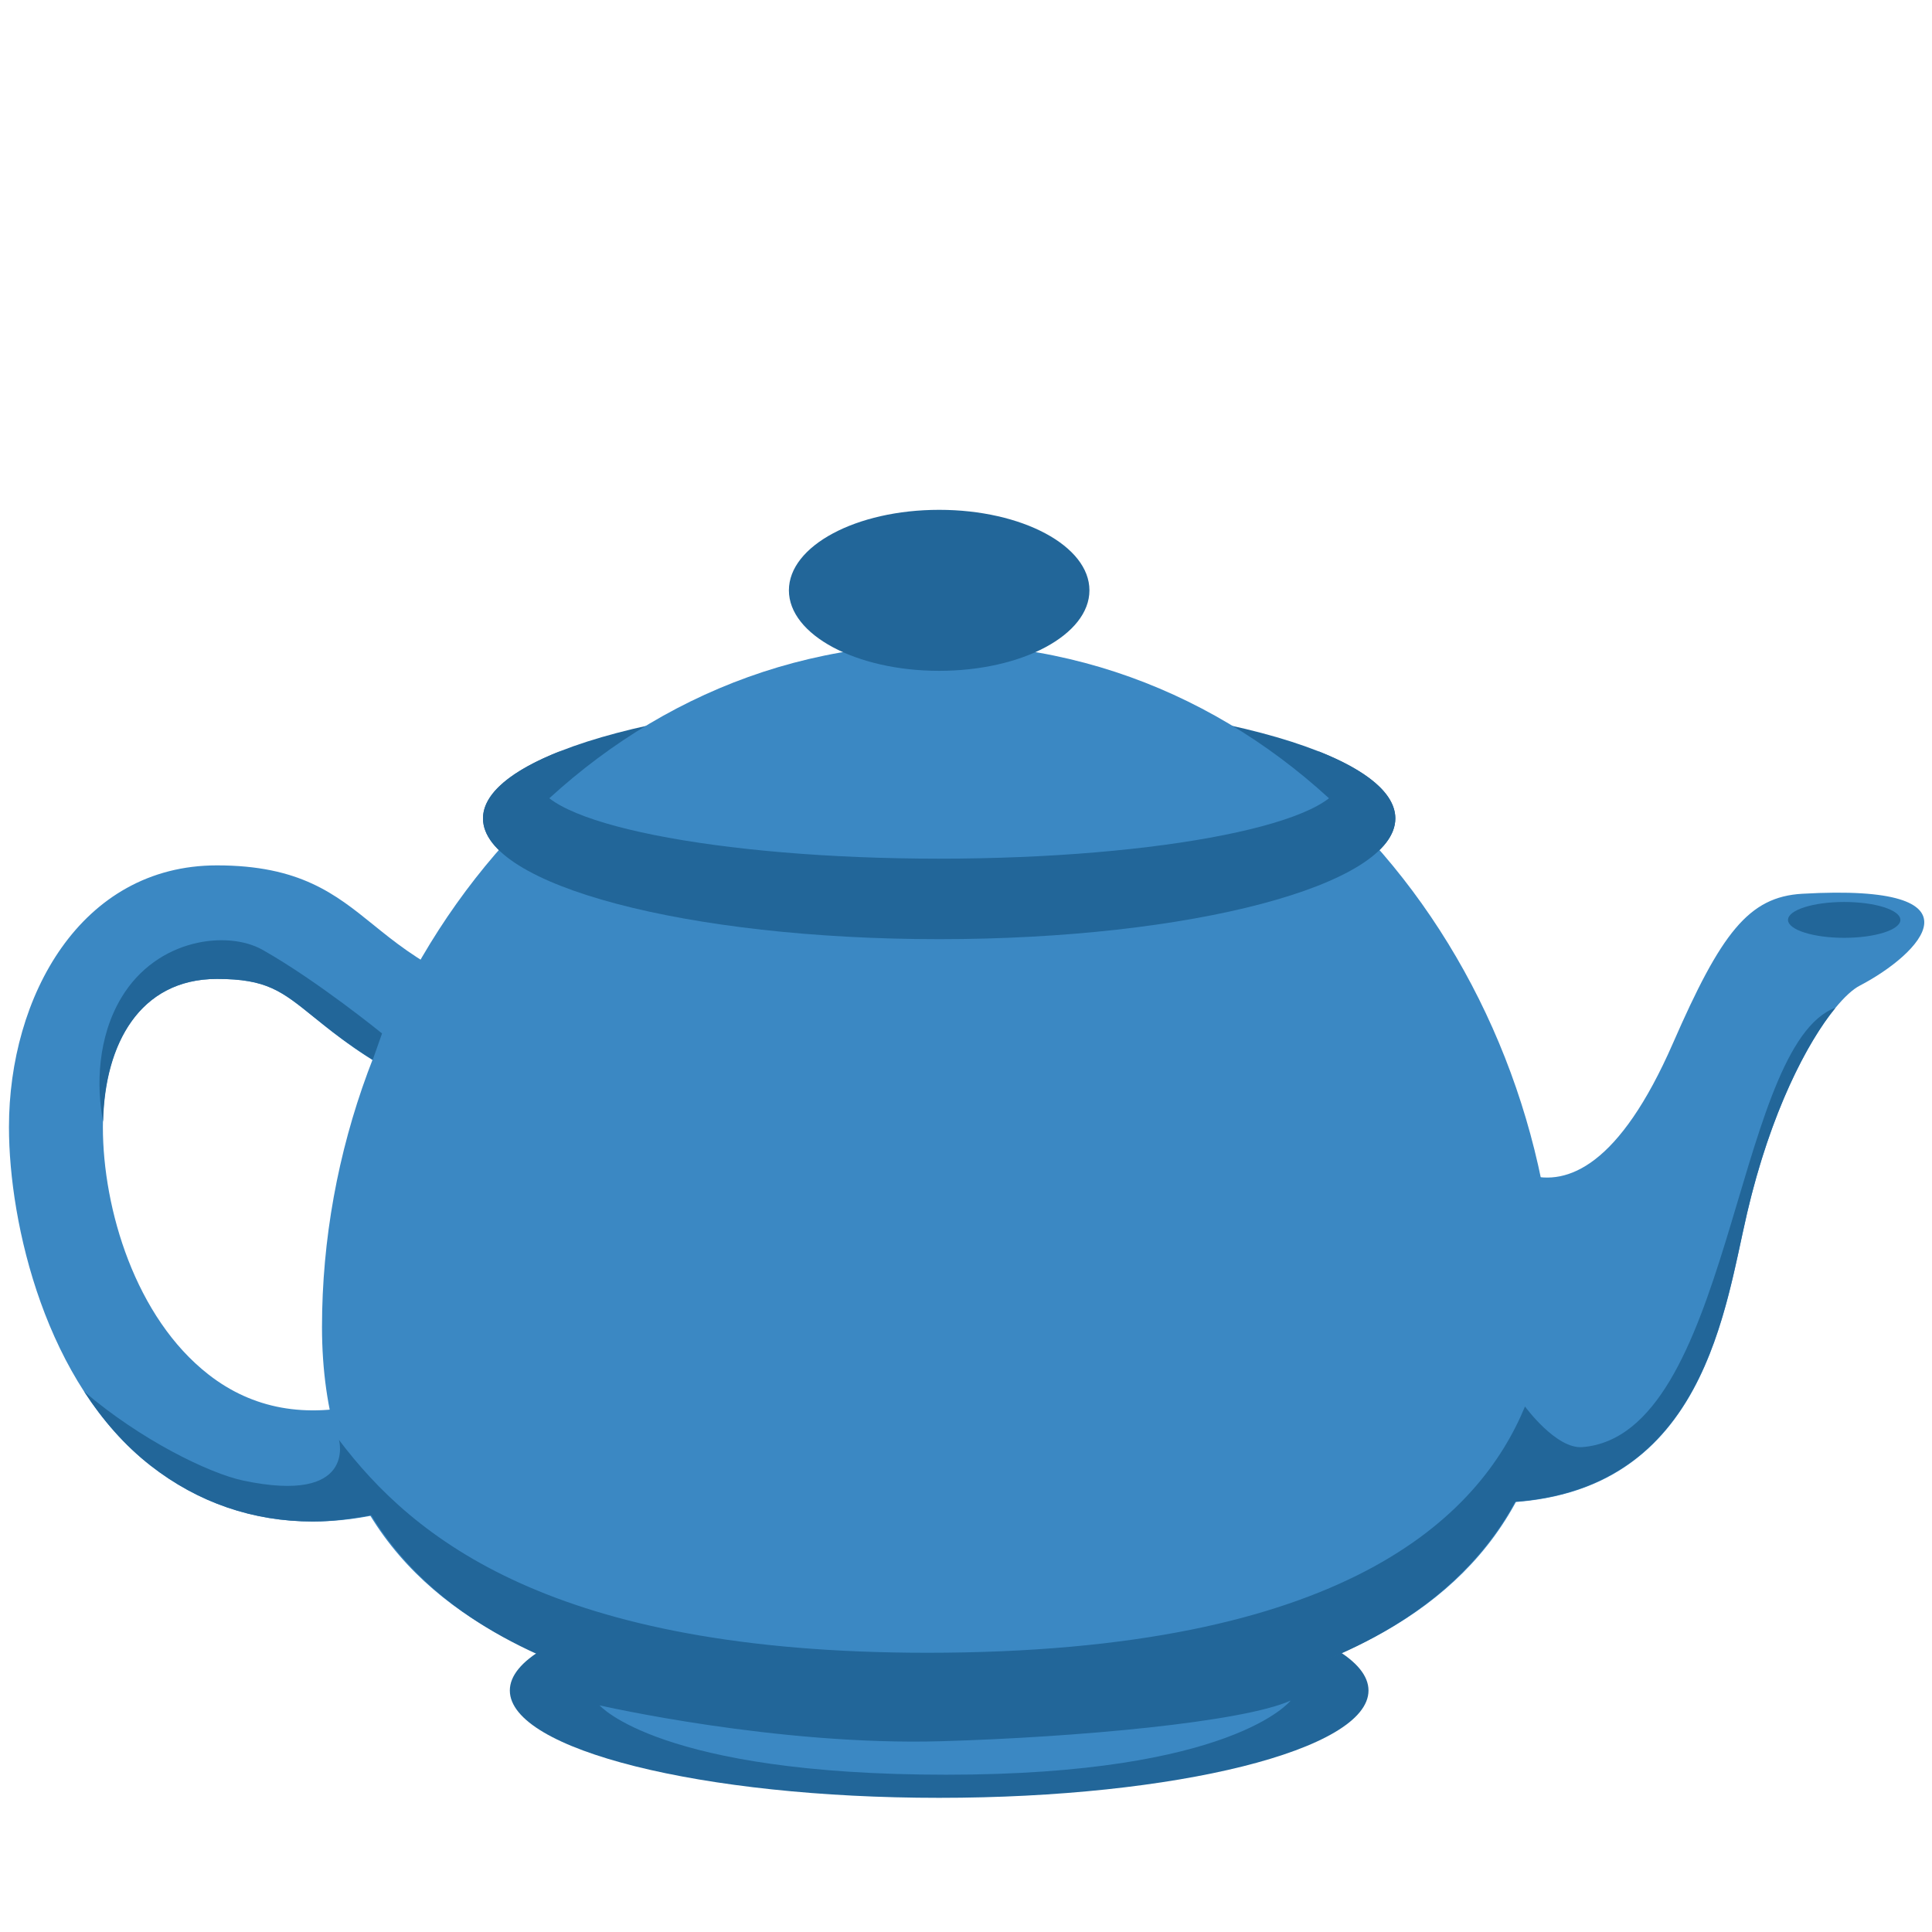
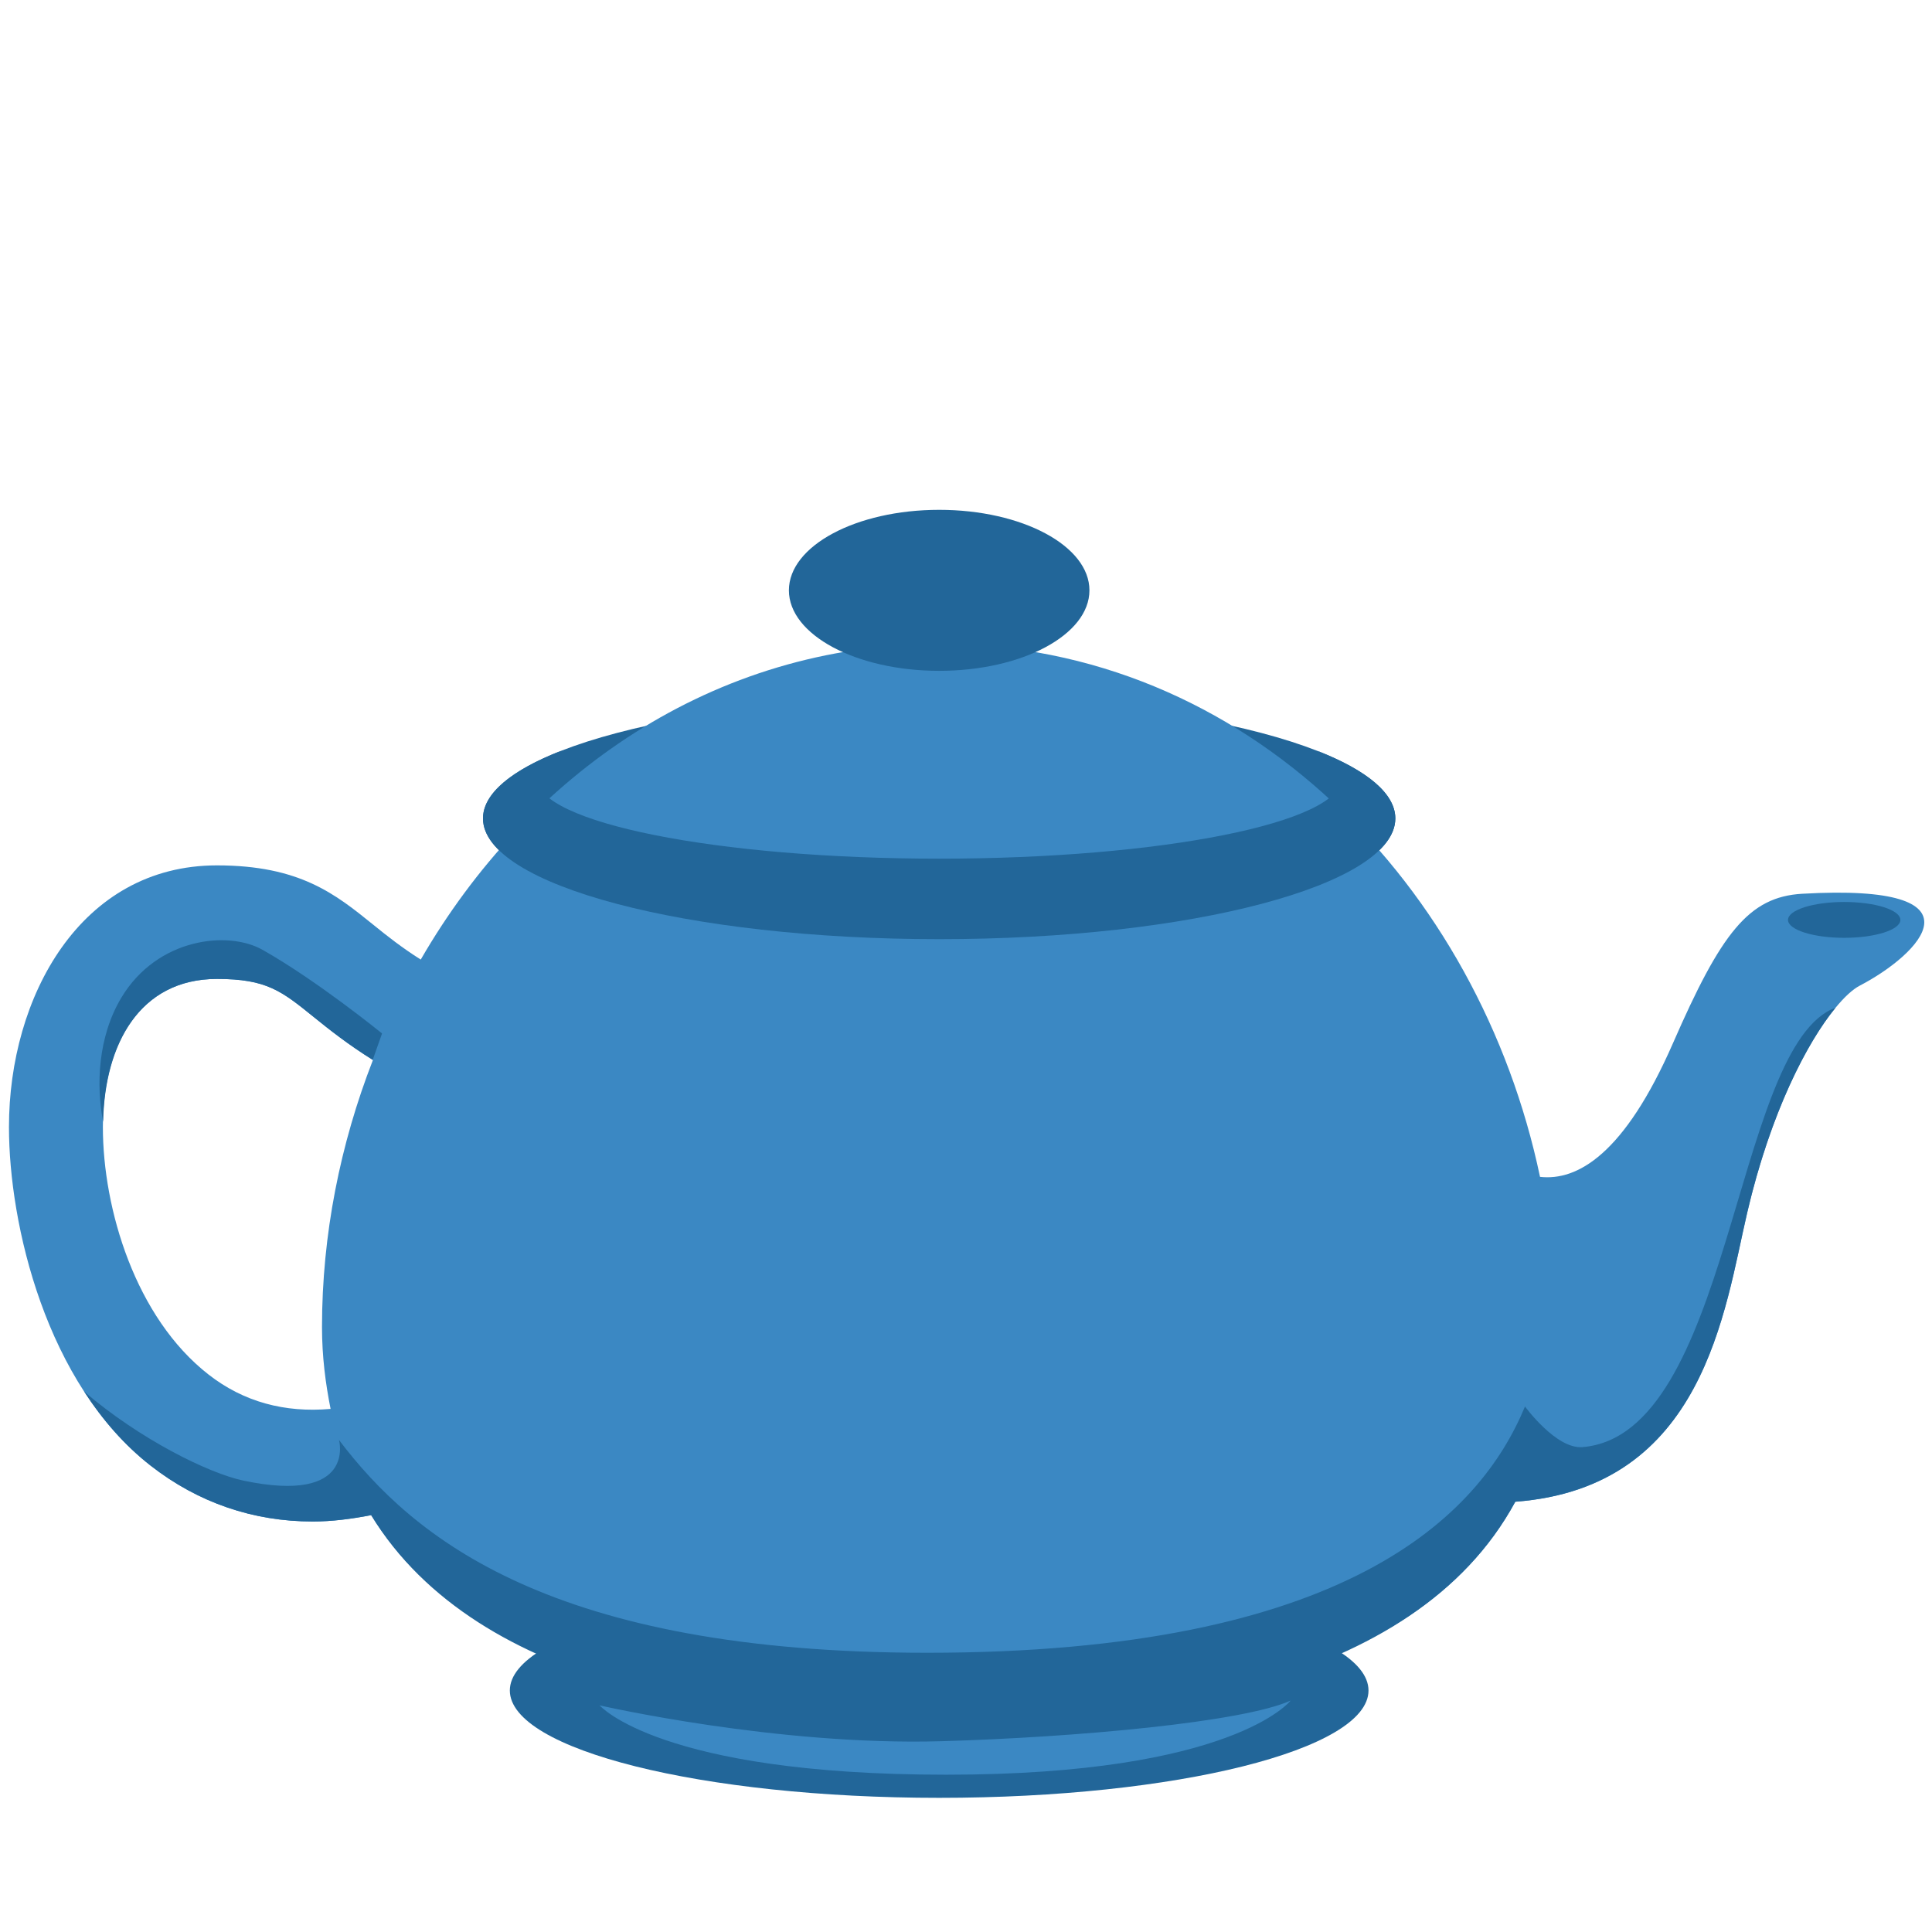
- <svg xmlns="http://www.w3.org/2000/svg" viewBox="0 0 36 36">
-   <ellipse fill="#269" cx="17.5" cy="31.5" rx="8" ry="2" />
-   <path fill="#3B88C3" d="M11.173 31.777s3.297.757 6.371.668c2.539-.074 5.614-.356 6.505-.757 0 0-1.069 1.381-6.416 1.381s-6.46-1.292-6.46-1.292z" />
-   <ellipse fill="#269" cx="17.5" cy="15.25" rx="8.5" ry="2.25" />
-   <path fill="#3B88C3" d="M33.582 16.654c3.518-.202 2.185 1.133 1.072 1.712-.505.262-1.515 1.738-2.098 4.234-.455 1.948-.847 5.658-5.213 5.391-2.994-.183-.045-7.084-.045-7.084s1.871 3.119 3.876-1.47c.895-2.049 1.409-2.726 2.408-2.783zM5.829 28.351c-1.112 0-2.138-.351-3.021-1.04C.858 25.789.167 22.812.167 21c0-2.422 1.331-4.875 3.875-4.875 1.546 0 2.209.537 2.911 1.104.394.319.801.648 1.48.988l-.782 1.931c-.849-.424-1.375-.85-1.798-1.192-.607-.491-.884-.715-1.811-.715-1.46 0-2.125 1.254-2.125 2.759 0 1.531.608 3.551 1.967 4.611.822.643 1.815.822 2.945.54l.425 2.017c-.486.122-.963.183-1.425.183z" />
-   <path fill="#3B88C3" d="M29 24.727C29 31.254 22.1 32 17.5 32S6 31.254 6 24.727 10.775 12 17.5 12 29 18.2 29 24.727z" />
-   <path fill="#269" d="M29.485 26.965c-.489.039-1.069-.757-1.069-.757-.847 2.049-3.342 4.589-11.139 4.589-6.995 0-9.579-2.139-10.96-3.965 0 0 .33 1.202-1.782.757-.648-.137-1.926-.768-2.966-1.658.34.524.749.998 1.239 1.38.883.689 1.91 1.04 3.021 1.04.354 0 .718-.047 1.087-.118 2.02 3.3 6.932 3.847 10.521 3.847 3.679 0 8.883-.566 10.798-4.097 3.525-.265 3.898-3.577 4.32-5.382.439-1.88 1.12-3.18 1.645-3.82-.03.013-.051.016-.082.031-1.826.891-1.871 7.93-4.633 8.153zM4.891 17.698c-.64-.362-1.96-.223-2.629.891-.442.736-.471 1.642-.34 2.316.028-1.462.691-2.664 2.12-2.664.926 0 1.204.224 1.811.715.289.234.636.508 1.092.793l.174-.492s-1.203-.98-2.228-1.559zm19.663-3.704c.284.159.446.328.446.506 0 .828-3.358 1.5-7.5 1.5s-7.5-.672-7.5-1.5c0-.178.162-.347.446-.506C9.533 14.353 9 14.785 9 15.25c0 1.243 3.806 2.25 8.5 2.25s8.5-1.007 8.5-2.25c0-.465-.533-.897-1.446-1.256z" />
-   <ellipse fill="#269" cx="17.5" cy="11" rx="2.8" ry="1.5" />
-   <ellipse fill="#269" cx="34.364" cy="17.141" rx="1.047" ry=".334" />
+ <svg xmlns="http://www.w3.org/2000/svg" version="1.1" id="Layer_1" x="0px" y="0px" width="36px" height="36px" viewBox="0 0 36 36" enable-background="new 0 0 36 36" xml:space="preserve">
+   <ellipse fill="#226699" cx="17.5" cy="31.5" rx="8" ry="2" />
+   <path fill="#3B88C3" d="M11.173,31.777c0,0,3.297,0.757,6.371,0.668c2.539-0.074,5.614-0.356,6.505-0.757  c0,0-1.069,1.381-6.416,1.381S11.173,31.777,11.173,31.777z" />
+   <ellipse fill="#226699" cx="17.5" cy="15.25" rx="8.5" ry="2.25" />
+   <path fill="#3B88C3" d="M33.582,16.654c-0.999,0.057-1.513,0.734-2.408,2.783c-0.908,2.078-1.786,2.57-2.478,2.492  C27.563,16.535,23.25,12,17.5,12c-4.222,0-7.674,2.445-9.66,5.88c-0.35-0.221-0.625-0.438-0.887-0.651  c-0.702-0.567-1.365-1.104-2.911-1.104c-2.544,0-3.875,2.453-3.875,4.875c0,1.812,0.691,4.789,2.641,6.311  c0.883,0.689,1.909,1.04,3.021,1.04c0.354,0,0.719-0.047,1.087-0.119C8.936,31.532,13.911,32,17.5,32  c3.68,0,8.822-0.486,10.736-4.018c3.525-0.265,3.899-3.577,4.32-5.382c0.583-2.496,1.593-3.972,2.098-4.234  C35.767,17.787,37.1,16.452,33.582,16.654z M3.884,25.611c-1.359-1.06-1.967-3.08-1.967-4.611c0-1.505,0.665-2.759,2.125-2.759  c0.927,0,1.204,0.224,1.811,0.715c0.29,0.235,0.638,0.51,1.096,0.796C6.339,21.317,6,23.009,6,24.727  c0,0.554,0.066,1.052,0.16,1.526C5.306,26.328,4.539,26.123,3.884,25.611z" />
+   <path fill="#226699" d="M29.485,26.965c-0.489,0.039-1.069-0.757-1.069-0.757c-0.847,2.049-3.342,4.589-11.139,4.589  c-6.995,0-9.579-2.139-10.96-3.965c0,0,0.33,1.202-1.782,0.757c-0.648-0.137-1.926-0.768-2.966-1.658  c0.34,0.524,0.749,0.998,1.239,1.38c0.883,0.689,1.91,1.04,3.021,1.04c0.354,0,0.718-0.047,1.087-0.118  c2.02,3.3,6.932,3.847,10.521,3.847c3.679,0,8.883-0.566,10.798-4.097c3.525-0.265,3.898-3.577,4.32-5.382  c0.439-1.88,1.12-3.18,1.645-3.82c-0.03,0.013-0.051,0.016-0.082,0.031C32.292,19.703,32.247,26.742,29.485,26.965z M4.891,17.698  c-0.64-0.362-1.96-0.223-2.629,0.891c-0.442,0.736-0.471,1.642-0.34,2.316c0.028-1.462,0.691-2.664,2.12-2.664  c0.926,0,1.204,0.224,1.811,0.715c0.289,0.234,0.636,0.508,1.092,0.793l0.174-0.492C7.119,19.257,5.916,18.277,4.891,17.698z   M24.554,13.994C24.838,14.153,25,14.322,25,14.5c0,0.828-3.358,1.5-7.5,1.5S10,15.328,10,14.5c0-0.178,0.162-0.347,0.446-0.506  C9.533,14.353,9,14.785,9,15.25c0,1.243,3.806,2.25,8.5,2.25s8.5-1.007,8.5-2.25C26,14.785,25.467,14.353,24.554,13.994z" />
+   <ellipse fill="#226699" cx="17.5" cy="11" rx="2.8" ry="1.5" />
+   <ellipse fill="#226699" cx="34.364" cy="17.141" rx="1.047" ry="0.334" />
</svg>
